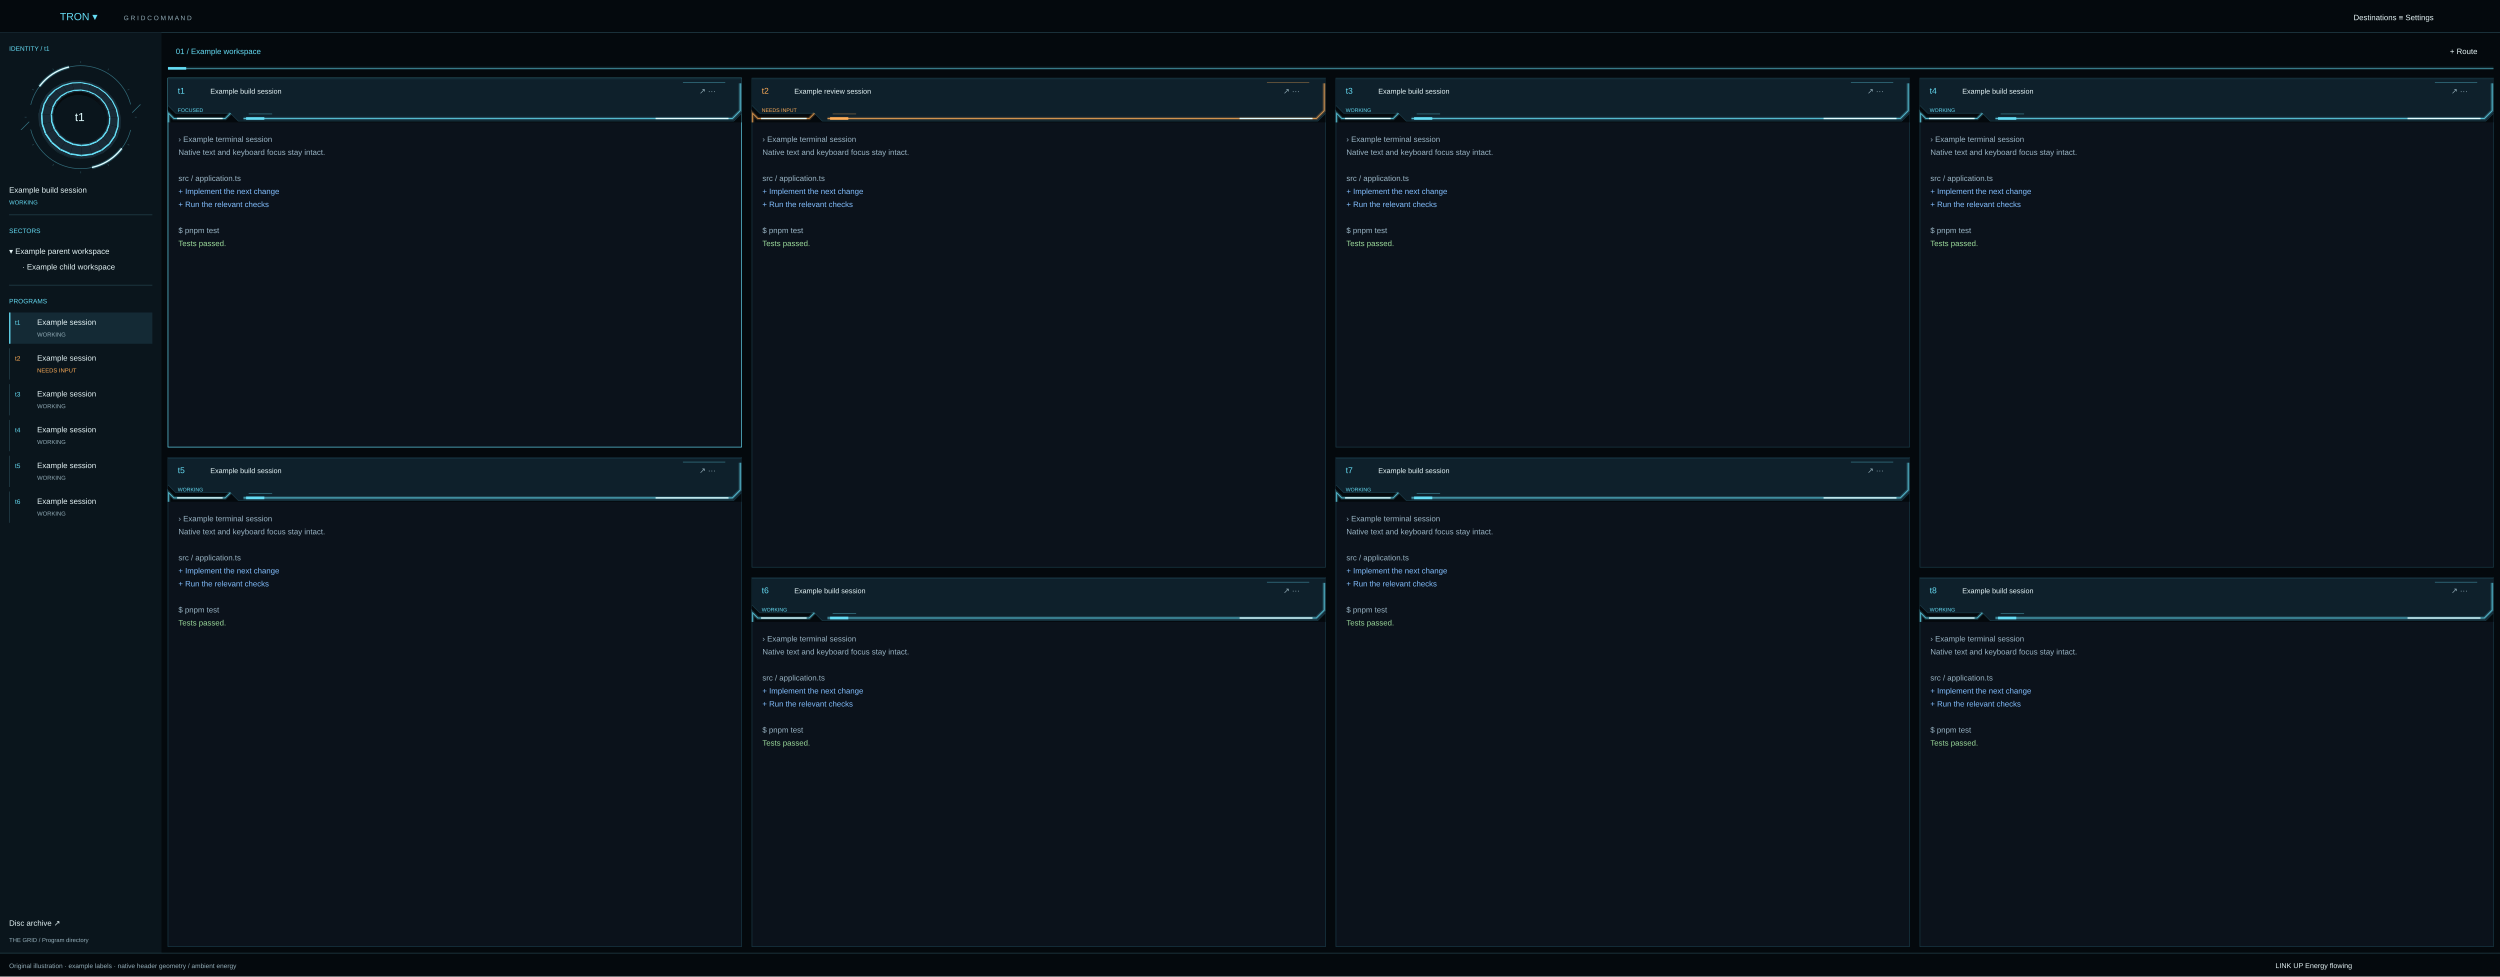
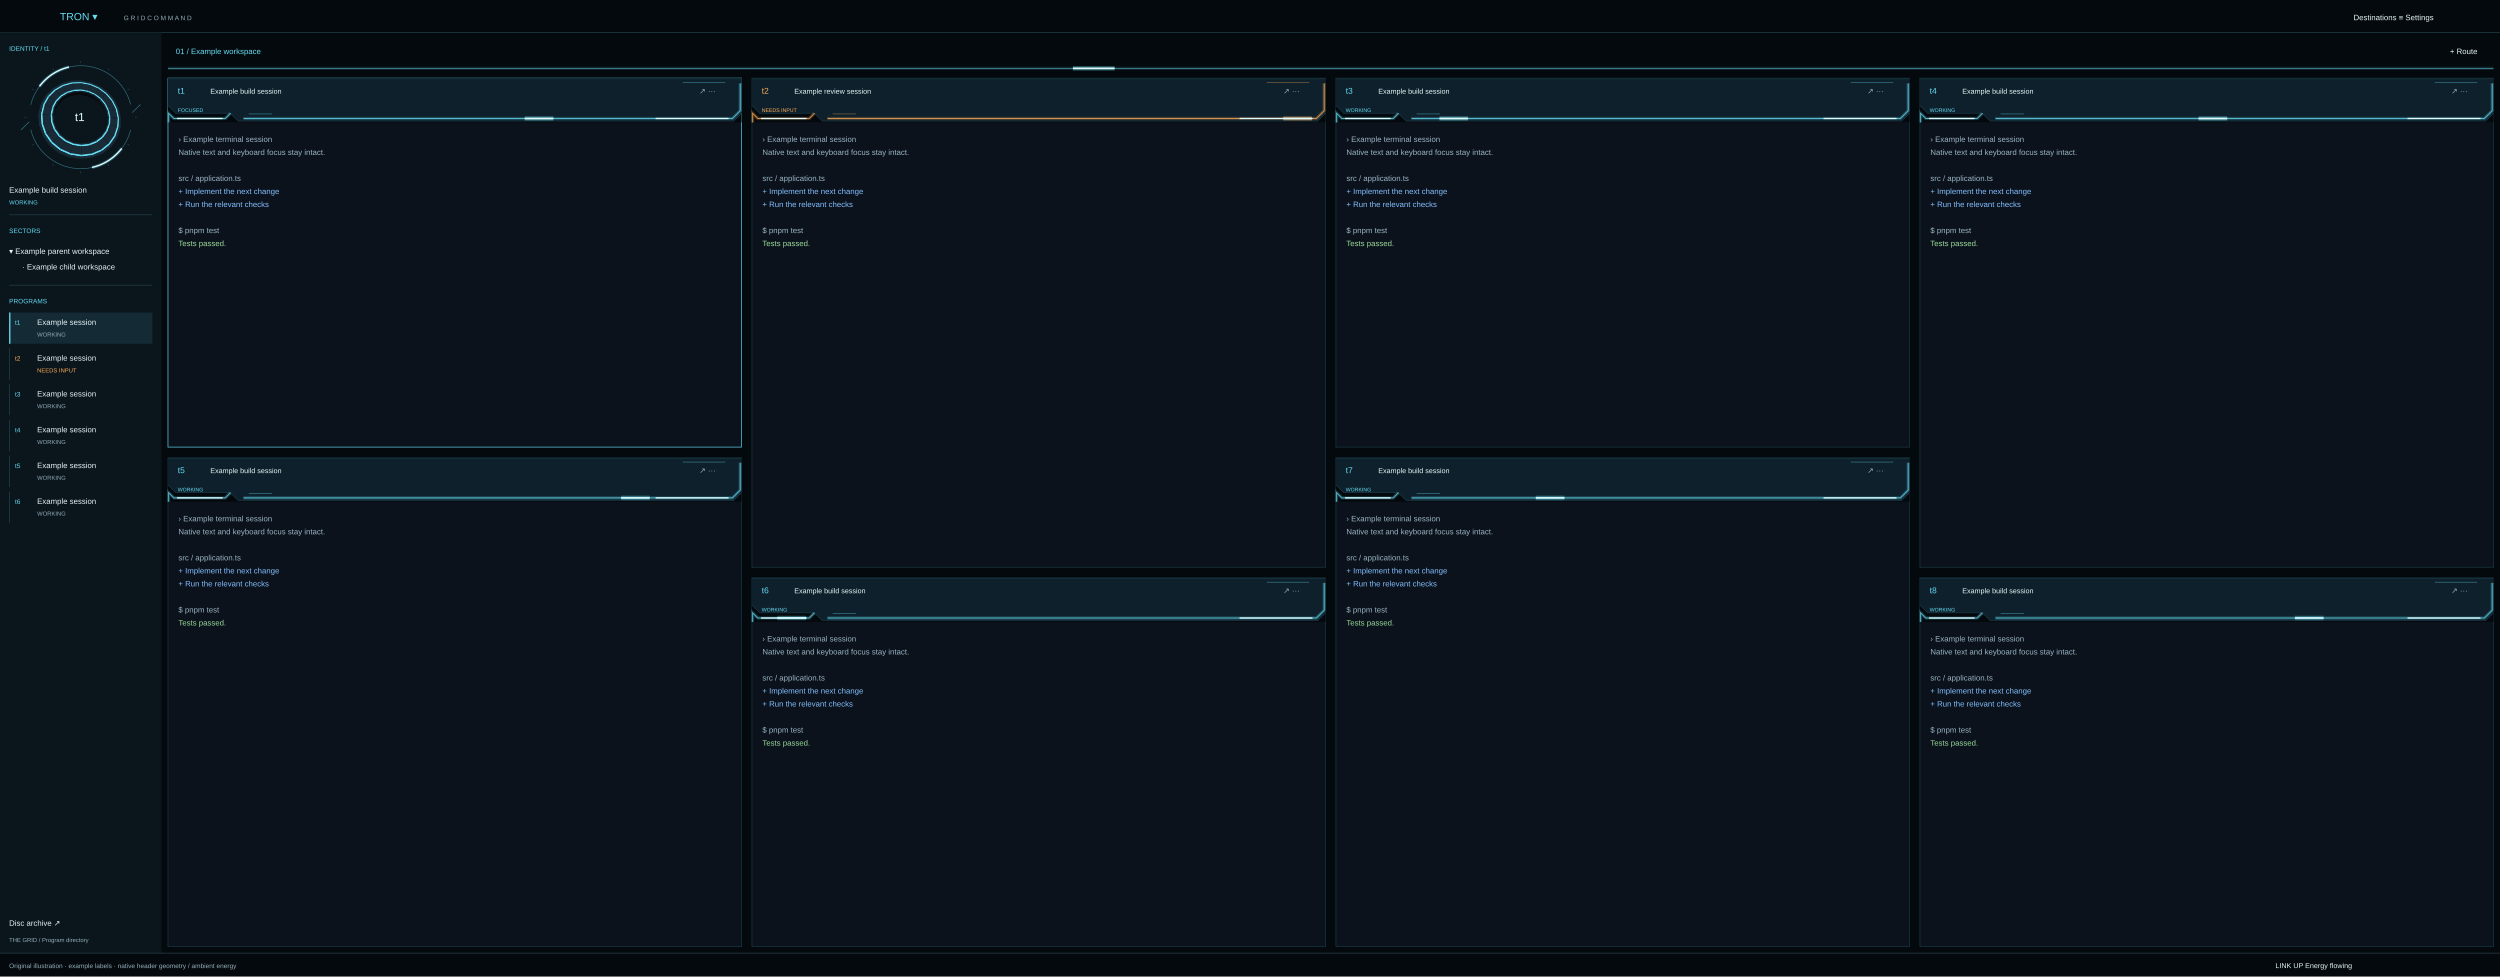
<svg xmlns="http://www.w3.org/2000/svg" width="3840" height="1500">
  <rect x="0" y="0" width="3840" height="1500" fill="#04090d" stroke="none" />
  <text x="92" y="31" fill="#65ddf5" font-family="Arial,sans-serif" font-size="16">TRON ▾</text>
  <text x="190" y="31" fill="#93adb8" font-family="Arial,sans-serif" font-size="10">G R I D   C O M M A N D</text>
  <text x="3615" y="31" fill="#e6f5f7" font-family="Arial,sans-serif" font-size="12">Destinations    ≡    Settings</text>
  <path d="M0,50L3840,50" fill="none" stroke="#264550" stroke-width="1" opacity="1" />
  <text x="270" y="83" fill="#65ddf5" font-family="Arial,sans-serif" font-size="12">01 / Example workspace</text>
  <text x="3763" y="83" fill="#e6f5f7" font-family="Arial,sans-serif" font-size="12">+ Route</text>
  <path d="M258,105L3830,105" fill="none" stroke="#65ddf5" stroke-width="5" opacity="0.13" />
  <path d="M258,105L3830,105" fill="none" stroke="#65ddf5" stroke-width="1" opacity="0.7" />
-   <rect x="258" y="103" width="28" height="4" fill="#65ddf5" />
+   <clipPath id="flow13">
+     <rect x="1648" y="0" width="64" height="200" />
+   </clipPath>
+   <g clip-path="url(#flow13)">
+     <path d="M258,105L3830,105" fill="none" stroke="#65ddf5" stroke-width="7" opacity="0.33" />
+     <path d="M258,105L3830,105" fill="none" stroke="#e1fcff" stroke-width="2.5" opacity="1" />
+   </g>
  <rect x="0" y="50" width="248" height="1414" fill="#0a151c" stroke="none" />
  <text x="14" y="78" fill="#65ddf5" font-family="Arial,sans-serif" font-size="10">IDENTITY / t1</text>
  <g transform="translate(32,88)">
    <path d="M15.178,73.071L17.007,66.781L19.35,60.664L22.191,54.762L25.51,49.115L29.286,43.762L33.491,38.74L38.097,34.083L43.072,29.822L48.383,25.988L53.993,22.607L59.863,19.701L65.954,17.29L72.223,15.392L78.628,14.018L85.124,13.179L91.667,12.881L98.213,13.124L104.716,13.909L111.132,15.228L117.417,17.074L123.528,19.433L129.422,22.29L135.06,25.624L140.403,29.413L145.414,33.632L150.059,38.25L154.307,43.237L158.127,48.558L161.494,54.176L164.384,60.054L166.778,66.151L168.66,72.425M168.66,111.575L166.778,117.849L164.384,123.946L161.494,129.824L158.127,135.442L154.307,140.763L150.059,145.75L145.414,150.368L140.403,154.587L135.06,158.376L129.422,161.71L123.528,164.567L117.417,166.926L111.132,168.772L104.716,170.091L98.213,170.876L91.667,171.119L85.124,170.821L78.628,169.982L72.223,168.608L65.954,166.71L59.863,164.299L53.993,161.393L48.383,158.012L43.072,154.178L38.097,149.917L33.491,145.26L29.286,140.238L25.51,134.885L22.191,129.238L19.35,123.336L17.007,117.219L15.178,110.929" fill="none" stroke="#65ddf5" stroke-width="1" opacity="0.45" />
    <path d="M175.12,92L178.12,92M163.984,133.56L166.582,135.06M133.56,163.984L135.06,166.582M92,175.12L92,178.12M50.44,163.984L48.94,166.582M20.016,133.56L17.418,135.06M8.88,92L5.88,92M20.016,50.44L17.418,48.94M50.44,20.016L48.94,17.418M92,8.88L92,5.88M133.56,20.016L135.06,17.418M163.984,50.44L166.582,48.94" fill="none" stroke="#264550" stroke-width="1" opacity="1" />
    <path d="M0,111L0.88,111L12.88,99M184,73L183.12,73L171.12,85" fill="none" stroke="#65ddf5" stroke-width="1" opacity="0.5" />
    <path d="M28.614,44.649L31.482,41.034L34.556,37.592L37.826,34.336L41.28,31.276L44.906,28.422L48.693,25.785L52.627,23.372L56.695,21.194L60.883,19.256L65.177,17.565L69.562,16.128L74.024,14.949M154.986,139.882L152.087,143.473L148.984,146.889L145.687,150.117L142.208,153.149L138.557,155.972L134.749,158.577L130.795,160.956L126.708,163.101L122.504,165.003L118.196,166.657L113.799,168.058L109.328,169.199" fill="none" stroke="#65ddf5" stroke-width="5" opacity="0.3" />
    <path d="M28.614,44.649L31.482,41.034L34.556,37.592L37.826,34.336L41.28,31.276L44.906,28.422L48.693,25.785L52.627,23.372L56.695,21.194L60.883,19.256L65.177,17.565L69.562,16.128L74.024,14.949M154.986,139.882L152.087,143.473L148.984,146.889L145.687,150.117L142.208,153.149L138.557,155.972L134.749,158.577L130.795,160.956L126.708,163.101L122.504,165.003L118.196,166.657L113.799,168.058L109.328,169.199" fill="none" stroke="#e1fcff" stroke-width="2" opacity="1" />
    <polygon points="101.126,59.448 110.239,63.454 119.154,49.221 105.745,43.338" fill="#060a0d" />
    <polygon points="91.353,57.633 101.126,59.448 105.745,43.338 91.371,40.579" fill="#060a0d" />
    <polygon points="110.239,63.454 118.176,69.426 130.911,57.933 119.154,49.221" fill="#060a0d" />
    <polygon points="105.745,43.338 119.154,49.221 121.44,44.504 107.543,38.411" fill="#102226" />
    <polygon points="91.371,40.579 105.745,43.338 107.543,38.411 92.652,35.524" fill="#102428" />
    <polygon points="119.154,49.221 130.911,57.933 133.645,53.504 121.44,44.504" fill="#102226" />
    <polygon points="81.47,58.135 91.353,57.633 91.371,40.579 76.759,41.135" fill="#060a0d" />
    <polygon points="118.176,69.426 124.467,77.05 140.375,69.076 130.911,57.933" fill="#060a0d" />
    <polygon points="76.759,41.135 91.371,40.579 92.652,35.524 77.515,36.043" fill="#152e33" />
    <polygon points="130.911,57.933 140.375,69.076 143.494,65.005 133.645,53.504" fill="#102226" />
    <polygon points="72.051,60.976 81.47,58.135 76.759,41.135 62.687,45.085" fill="#060a0d" />
    <polygon points="124.467,77.05 128.702,85.916 146.948,82.133 140.375,69.076" fill="#060a0d" />
    <polygon points="107.543,38.411 121.44,44.504 120.126,46.599 106.864,40.783" fill="#192b37" />
    <polygon points="92.652,35.524 107.543,38.411 106.864,40.783 92.655,38.041" fill="#192b37" />
    <polygon points="121.44,44.504 133.645,53.504 131.759,55.198 120.126,46.599" fill="#192b37" />
    <polygon points="62.687,45.085 76.759,41.135 77.515,36.043 62.926,40.056" fill="#19373d" />
    <polygon points="106.864,40.783 120.126,46.599 119.065,48.288 106.317,42.696" fill="#65ddf5" />
    <polygon points="92.655,38.041 106.864,40.783 106.317,42.696 92.657,40.07" fill="#65ddf5" />
    <polygon points="140.375,69.076 146.948,82.133 150.37,78.483 143.494,65.005" fill="#102226" />
    <polygon points="120.126,46.599 131.759,55.198 130.24,56.562 119.065,48.288" fill="#65ddf5" />
    <polygon points="102.807,54.971 112.262,59.125 110.239,63.454 101.126,59.448" fill="#070c10" />
    <polygon points="77.515,36.043 92.652,35.524 92.655,38.041 78.221,38.563" fill="#192b37" />
    <polygon points="92.672,53.07 102.807,54.971 101.126,59.448 91.353,57.633" fill="#060a0d" />
    <polygon points="63.682,66.059 72.051,60.976 62.687,45.085 49.977,52.366" fill="#060a0d" />
    <polygon points="112.262,59.125 120.508,65.303 118.176,69.426 110.239,63.454" fill="#090f14" />
    <polygon points="133.645,53.504 143.494,65.005 141.127,66.183 131.759,55.198" fill="#192b37" />
    <polygon points="106.317,42.696 119.065,48.288 114.198,56.041 103.806,51.477" fill="#192b37" />
    <polygon points="78.221,38.563 92.655,38.041 92.657,40.07 78.79,40.593" fill="#65ddf5" />
    <polygon points="128.702,85.916 130.554,95.526 150.107,96.452 146.948,82.133" fill="#060a0d" />
    <polygon points="92.657,40.07 106.317,42.696 103.806,51.477 92.667,49.374" fill="#192b37" />
    <polygon points="131.759,55.198 141.127,66.183 139.221,67.131 130.24,56.562" fill="#65ddf5" />
    <polygon points="119.065,48.288 130.24,56.562 123.274,62.818 114.198,56.041" fill="#192b37" />
    <polygon points="82.423,53.557 92.672,53.07 91.353,57.633 81.47,58.135" fill="#060a0d" />
    <polygon points="120.508,65.303 127.058,73.181 124.467,77.05 118.176,69.426" fill="#0a1117" />
    <polygon points="49.977,52.366 62.687,45.085 62.926,40.056 49.733,47.512" fill="#1d3e45" />
    <polygon points="78.79,40.593 92.657,40.07 92.667,49.374 81.392,49.878" fill="#192b37" />
    <polygon points="103.806,51.477 114.198,56.041 113.095,57.798 103.236,53.468" fill="#65ddf5" />
    <polygon points="62.926,40.056 77.515,36.043 78.221,38.563 64.332,42.427" fill="#192b37" />
    <polygon points="130.24,56.562 139.221,67.131 130.508,71.465 123.274,62.818" fill="#192b37" />
    <polygon points="92.667,49.374 103.806,51.477 103.236,53.468 92.67,51.481" fill="#65ddf5" />
    <polygon points="72.654,56.455 82.423,53.557 81.47,58.135 72.051,60.976" fill="#060a0d" />
    <polygon points="114.198,56.041 123.274,62.818 121.697,64.234 113.095,57.798" fill="#65ddf5" />
    <polygon points="146.948,82.133 150.107,96.452 153.726,93.275 150.37,78.483" fill="#102226" />
    <polygon points="64.332,42.427 78.221,38.563 78.79,40.593 65.463,44.333" fill="#65ddf5" />
    <polygon points="103.236,53.468 113.095,57.798 112.262,59.125 102.807,54.971" fill="#192b37" />
    <polygon points="143.494,65.005 150.37,78.483 147.638,79.042 141.127,66.183" fill="#192b37" />
    <polygon points="127.058,73.181 131.487,82.342 128.702,85.916 124.467,77.05" fill="#0b131a" />
    <polygon points="92.67,51.481 103.236,53.468 102.807,54.971 92.672,53.07" fill="#192b37" />
    <polygon points="113.095,57.798 121.697,64.234 120.508,65.303 112.262,59.125" fill="#192b37" />
    <polygon points="56.933,73.154 63.682,66.059 49.977,52.366 39.482,62.742" fill="#060a0d" />
    <polygon points="141.127,66.183 147.638,79.042 145.44,79.491 139.221,67.131" fill="#65ddf5" />
    <polygon points="81.392,49.878 92.667,49.374 92.67,51.481 81.98,51.975" fill="#65ddf5" />
    <polygon points="123.274,62.818 130.508,71.465 128.541,72.444 121.697,64.234" fill="#65ddf5" />
    <polygon points="130.554,95.526 129.805,105.298 149.441,111.233 150.107,96.452" fill="#060a0d" />
    <polygon points="65.463,44.333 78.79,40.593 81.392,49.878 70.619,53.025" fill="#192b37" />
    <polygon points="81.98,51.975 92.67,51.481 92.672,53.07 82.423,53.557" fill="#192b37" />
    <polygon points="121.697,64.234 128.541,72.444 127.058,73.181 120.508,65.303" fill="#192b37" />
    <polygon points="139.221,67.131 145.44,79.491 135.433,81.536 130.508,71.465" fill="#192b37" />
    <polygon points="63.968,61.673 72.654,56.455 72.051,60.976 63.682,66.059" fill="#060a0d" />
    <polygon points="131.487,82.342 133.452,92.275 130.554,95.526 128.702,85.916" fill="#0c141b" />
    <polygon points="70.619,53.025 81.392,49.878 81.98,51.975 71.78,54.982" fill="#65ddf5" />
    <polygon points="49.733,47.512 62.926,40.056 64.332,42.427 51.803,49.571" fill="#192b37" />
    <polygon points="71.78,54.982 81.98,51.975 82.423,53.557 72.654,56.455" fill="#192b37" />
    <polygon points="39.482,62.742 49.977,52.366 49.733,47.512 38.819,58.178" fill="#1f444b" />
    <polygon points="130.508,71.465 135.433,81.536 133.182,81.996 128.541,72.444" fill="#65ddf5" />
    <polygon points="51.803,49.571 64.332,42.427 65.463,44.333 53.464,51.224" fill="#65ddf5" />
    <polygon points="150.37,78.483 153.726,93.275 150.774,93.13 147.638,79.042" fill="#192b37" />
    <polygon points="128.541,72.444 133.182,81.996 131.487,82.342 127.058,73.181" fill="#192b37" />
    <polygon points="147.638,79.042 150.774,93.13 148.405,93.013 145.44,79.491" fill="#65ddf5" />
    <polygon points="150.107,96.452 149.441,111.233 153.123,108.561 153.726,93.275" fill="#102226" />
    <polygon points="52.325,81.884 56.933,73.154 39.482,62.742 32.041,75.754" fill="#060a0d" />
    <polygon points="53.464,51.224 65.463,44.333 70.619,53.025 61.006,58.726" fill="#192b37" />
    <polygon points="56.957,68.977 63.968,61.673 63.682,66.059 56.933,73.154" fill="#060a0d" />
    <polygon points="145.44,79.491 148.405,93.013 137.665,92.483 135.433,81.536" fill="#192b37" />
    <polygon points="129.805,105.298 126.382,114.588 144.721,125.53 149.441,111.233" fill="#060a0d" />
    <polygon points="61.006,58.726 70.619,53.025 71.78,54.982 62.697,60.408" fill="#65ddf5" />
    <polygon points="133.452,92.275 132.72,102.383 129.805,105.298 130.554,95.526" fill="#0c151c" />
    <polygon points="62.697,60.408 71.78,54.982 72.654,56.455 63.968,61.673" fill="#192b37" />
    <polygon points="135.433,81.536 137.665,92.483 135.26,92.365 133.182,81.996" fill="#65ddf5" />
    <polygon points="133.182,81.996 135.26,92.365 133.452,92.275 131.487,82.342" fill="#192b37" />
    <polygon points="38.819,58.178 49.733,47.512 51.803,49.571 41.475,59.759" fill="#192b37" />
    <polygon points="41.475,59.759 51.803,49.571 53.464,51.224 43.602,61.026" fill="#65ddf5" />
    <polygon points="43.602,61.026 53.464,51.224 61.006,58.726 53.207,66.745" fill="#192b37" />
    <polygon points="32.041,75.754 39.482,62.742 38.819,58.178 31.061,71.596" fill="#21474f" />
    <polygon points="153.726,93.275 153.123,108.561 150.132,107.655 150.774,93.13" fill="#192b37" />
    <polygon points="52.164,77.987 56.957,68.977 56.933,73.154 52.325,81.884" fill="#060a0d" />
    <polygon points="50.283,91.723 52.325,81.884 32.041,75.754 28.405,90.686" fill="#060a0d" />
    <polygon points="150.774,93.13 150.132,107.655 147.736,106.93 148.405,93.013" fill="#65ddf5" />
    <polygon points="53.207,66.745 61.006,58.726 62.697,60.408 55.349,68.02" fill="#65ddf5" />
    <polygon points="55.349,68.02 62.697,60.408 63.968,61.673 56.957,68.977" fill="#192b37" />
    <polygon points="148.405,93.013 147.736,106.93 136.932,103.658 137.665,92.483" fill="#192b37" />
    <polygon points="132.72,102.383 129.209,111.998 126.382,114.588 129.805,105.298" fill="#0c151c" />
    <polygon points="149.441,111.233 144.721,125.53 148.308,123.369 153.123,108.561" fill="#102226" />
    <polygon points="126.382,114.588 120.395,122.72 135.978,138.289 144.721,125.53" fill="#060a0d" />
    <polygon points="137.665,92.483 136.932,103.658 134.526,102.93 135.26,92.365" fill="#65ddf5" />
    <polygon points="135.26,92.365 134.526,102.93 132.72,102.383 133.452,92.275" fill="#192b37" />
    <polygon points="50.036,88.162 52.164,77.987 52.325,81.884 50.283,91.723" fill="#060a0d" />
    <polygon points="31.061,71.596 38.819,58.178 41.475,59.759 34.173,72.539" fill="#192b37" />
    <polygon points="34.173,72.539 41.475,59.759 43.602,61.026 36.661,73.292" fill="#65ddf5" />
    <polygon points="36.661,73.292 43.602,61.026 53.207,66.745 47.831,76.675" fill="#192b37" />
    <polygon points="47.831,76.675 53.207,66.745 55.349,68.02 50.308,77.425" fill="#65ddf5" />
    <polygon points="50.308,77.425 55.349,68.02 56.957,68.977 52.164,77.987" fill="#192b37" />
    <polygon points="129.209,111.998 123.023,120.42 120.395,122.72 126.382,114.588" fill="#0c141a" />
    <polygon points="51.08,102.008 50.283,91.723 28.405,90.686 29.133,106.558" fill="#060a0d" />
    <polygon points="134.526,102.93 130.886,112.996 129.209,111.998 132.72,102.383" fill="#192b37" />
    <polygon points="136.932,103.658 133.125,114.329 130.886,112.996 134.526,102.93" fill="#65ddf5" />
    <polygon points="147.736,106.93 143.232,120.347 133.125,114.329 136.932,103.658" fill="#192b37" />
    <polygon points="150.132,107.655 145.486,121.689 143.232,120.347 147.736,106.93" fill="#65ddf5" />
    <polygon points="120.395,122.72 112.16,129.041 123.58,148.421 135.978,138.289" fill="#060a0d" />
    <polygon points="153.123,108.561 148.308,123.369 145.486,121.689 150.132,107.655" fill="#192b37" />
    <polygon points="28.405,90.686 32.041,75.754 31.061,71.596 27.249,87.039" fill="#214850" />
    <polygon points="144.721,125.53 135.978,138.289 139.292,136.603 148.308,123.369" fill="#102226" />
    <polygon points="50.861,98.82 50.036,88.162 50.283,91.723 51.08,102.008" fill="#060a0d" />
    <polygon points="123.023,120.42 114.485,126.969 112.16,129.041 120.395,122.72" fill="#0b1218" />
    <polygon points="48.047,88.064 50.308,77.425 52.164,77.987 50.036,88.162" fill="#192b37" />
    <polygon points="54.78,111.979 51.08,102.008 29.133,106.558 34.465,122.162" fill="#060a0d" />
    <polygon points="45.39,87.933 47.831,76.675 50.308,77.425 48.047,88.064" fill="#65ddf5" />
    <polygon points="33.335,87.339 36.661,73.292 47.831,76.675 45.39,87.933" fill="#192b37" />
    <polygon points="130.886,112.996 124.441,121.829 123.023,120.42 129.209,111.998" fill="#192b37" />
    <polygon points="112.16,129.041 102.211,132.989 108.29,154.93 123.58,148.421" fill="#060a0d" />
    <polygon points="133.125,114.329 126.335,123.714 124.441,121.829 130.886,112.996" fill="#65ddf5" />
    <polygon points="30.635,87.206 34.173,72.539 36.661,73.292 33.335,87.339" fill="#65ddf5" />
    <polygon points="27.249,87.039 31.061,71.596 34.173,72.539 30.635,87.206" fill="#192b37" />
    <polygon points="143.232,120.347 134.941,132.275 126.335,123.714 133.125,114.329" fill="#192b37" />
    <polygon points="54.715,109.169 50.861,98.82 51.08,102.008 54.78,111.979" fill="#060a0d" />
    <polygon points="145.486,121.689 136.871,134.195 134.941,132.275 143.232,120.347" fill="#65ddf5" />
    <polygon points="29.133,106.558 28.405,90.686 27.249,87.039 27.979,103.496" fill="#20464e" />
    <polygon points="114.485,126.969 104.145,131.058 102.211,132.989 112.16,129.041" fill="#091015" />
    <polygon points="148.308,123.369 139.292,136.603 136.871,134.195 145.486,121.689" fill="#192b37" />
    <polygon points="61.201,120.843 54.78,111.979 34.465,122.162 44.219,136.168" fill="#060a0d" />
    <polygon points="135.978,138.289 123.58,148.421 126.445,147.128 139.292,136.603" fill="#102226" />
    <polygon points="102.211,132.989 91.273,134.171 91.249,157.063 108.29,154.93" fill="#060a0d" />
    <polygon points="48.88,99.225 48.047,88.064 50.036,88.162 50.861,98.82" fill="#192b37" />
    <polygon points="46.227,99.767 45.39,87.933 48.047,88.064 48.88,99.225" fill="#65ddf5" />
    <polygon points="124.441,121.829 115.519,128.712 114.485,126.969 123.023,120.42" fill="#192b37" />
    <polygon points="61.408,118.382 54.715,109.169 54.78,111.979 61.201,120.843" fill="#060a0d" />
    <polygon points="126.335,123.714 116.904,131.046 115.519,128.712 124.441,121.829" fill="#65ddf5" />
    <polygon points="104.145,131.058 92.758,132.274 91.273,134.171 102.211,132.989" fill="#080d12" />
    <polygon points="69.9,127.857 61.201,120.843 44.219,136.168 57.73,147.288" fill="#060a0d" />
    <polygon points="34.129,102.239 33.335,87.339 45.39,87.933 46.227,99.767" fill="#192b37" />
    <polygon points="91.273,134.171 80.202,132.425 73.882,154.469 91.249,157.063" fill="#060a0d" />
    <polygon points="80.202,132.425 69.9,127.857 57.73,147.288 73.882,154.469" fill="#060a0d" />
    <polygon points="70.479,125.683 61.408,118.382 61.201,120.843 69.9,127.857" fill="#060a0d" />
    <polygon points="134.941,132.275 123.227,141.704 116.904,131.046 126.335,123.714" fill="#192b37" />
    <polygon points="92.758,132.274 81.222,130.445 80.202,132.425 91.273,134.171" fill="#060a0e" />
    <polygon points="31.404,102.796 30.635,87.206 33.335,87.339 34.129,102.239" fill="#65ddf5" />
    <polygon points="81.222,130.445 70.479,125.683 69.9,127.857 80.202,132.425" fill="#060a0d" />
    <polygon points="52.891,110.076 48.88,99.225 50.861,98.82 54.715,109.169" fill="#192b37" />
    <polygon points="27.979,103.496 27.249,87.039 30.635,87.206 31.404,102.796" fill="#192b37" />
    <polygon points="34.465,122.162 29.133,106.558 27.979,103.496 33.519,119.713" fill="#1e4249" />
    <polygon points="136.871,134.195 124.652,144.107 123.227,141.704 134.941,132.275" fill="#65ddf5" />
    <polygon points="50.446,111.292 46.227,99.767 48.88,99.225 52.891,110.076" fill="#65ddf5" />
    <polygon points="115.519,128.712 104.695,133.021 104.145,131.058 114.485,126.969" fill="#192b37" />
    <polygon points="139.292,136.603 126.445,147.128 124.652,144.107 136.871,134.195" fill="#192b37" />
    <polygon points="116.904,131.046 105.433,135.652 104.695,133.021 115.519,128.712" fill="#65ddf5" />
    <polygon points="123.58,148.421 108.29,154.93 110.546,153.894 126.445,147.128" fill="#102226" />
    <polygon points="39.245,116.864 34.129,102.239 46.227,99.767 50.446,111.292" fill="#192b37" />
    <polygon points="59.891,119.745 52.891,110.076 54.715,109.169 61.408,118.382" fill="#192b37" />
    <polygon points="104.695,133.021 92.761,134.313 92.758,132.274 104.145,131.058" fill="#192b37" />
    <polygon points="123.227,141.704 108.815,147.72 105.433,135.652 116.904,131.046" fill="#192b37" />
    <polygon points="57.854,121.574 50.446,111.292 52.891,110.076 59.891,119.745" fill="#65ddf5" />
    <polygon points="105.433,135.652 92.764,137.05 92.761,134.313 104.695,133.021" fill="#65ddf5" />
    <polygon points="36.711,118.125 31.404,102.796 34.129,102.239 39.245,116.864" fill="#65ddf5" />
    <polygon points="69.396,127.409 59.891,119.745 61.408,118.382 70.479,125.683" fill="#192b37" />
    <polygon points="44.219,136.168 34.465,122.162 33.519,119.713 43.687,134.298" fill="#1b3c42" />
    <polygon points="92.761,134.313 80.662,132.404 81.222,130.445 92.758,132.274" fill="#192b37" />
    <polygon points="33.519,119.713 27.979,103.496 31.404,102.796 36.711,118.125" fill="#192b37" />
    <polygon points="80.662,132.404 69.396,127.409 70.479,125.683 81.222,130.445" fill="#192b37" />
    <polygon points="108.29,154.93 91.249,157.063 92.785,156.108 110.546,153.894" fill="#102226" />
    <polygon points="124.652,144.107 109.581,150.452 108.815,147.72 123.227,141.704" fill="#65ddf5" />
    <polygon points="67.941,129.727 57.854,121.574 59.891,119.745 69.396,127.409" fill="#65ddf5" />
    <polygon points="92.764,137.05 79.909,135.035 80.662,132.404 92.761,134.313" fill="#65ddf5" />
    <polygon points="48.493,129.981 39.245,116.864 50.446,111.292 57.854,121.574" fill="#192b37" />
    <polygon points="126.445,147.128 110.546,153.894 109.581,150.452 124.652,144.107" fill="#192b37" />
    <polygon points="79.909,135.035 67.941,129.727 69.396,127.409 80.662,132.404" fill="#65ddf5" />
    <polygon points="108.815,147.72 92.777,149.641 92.764,137.05 105.433,135.652" fill="#192b37" />
    <polygon points="57.73,147.288 44.219,136.168 43.687,134.298 57.791,145.894" fill="#183339" />
    <polygon points="91.249,157.063 73.882,154.469 74.659,153.392 92.785,156.108" fill="#102226" />
    <polygon points="61.239,140.402 48.493,129.981 57.854,121.574 67.941,129.727" fill="#192b37" />
    <polygon points="46.368,131.89 36.711,118.125 39.245,116.864 48.493,129.981" fill="#65ddf5" />
    <polygon points="73.882,154.469 57.73,147.288 57.791,145.894 74.659,153.392" fill="#132a2f" />
    <polygon points="92.777,149.641 76.443,147.154 79.909,135.035 92.764,137.05" fill="#192b37" />
    <polygon points="109.581,150.452 92.781,152.501 92.777,149.641 108.815,147.72" fill="#65ddf5" />
    <polygon points="76.443,147.154 61.239,140.402 67.941,129.727 79.909,135.035" fill="#192b37" />
    <polygon points="43.687,134.298 33.519,119.713 36.711,118.125 46.368,131.89" fill="#192b37" />
    <polygon points="110.546,153.894 92.785,156.108 92.781,152.501 109.581,150.452" fill="#192b37" />
    <polygon points="59.715,142.83 46.368,131.89 48.493,129.981 61.239,140.402" fill="#65ddf5" />
    <polygon points="92.781,152.501 75.655,149.912 76.443,147.154 92.777,149.641" fill="#65ddf5" />
    <polygon points="75.655,149.912 59.715,142.83 61.239,140.402 76.443,147.154" fill="#65ddf5" />
    <polygon points="57.791,145.894 43.687,134.298 46.368,131.89 59.715,142.83" fill="#192b37" />
    <polygon points="92.785,156.108 74.659,153.392 75.655,149.912 92.781,152.501" fill="#192b37" />
    <polygon points="74.659,153.392 57.791,145.894 59.715,142.83 75.655,149.912" fill="#192b37" />
    <text x="83" y="98" fill="#e1fcff" font-family="Arial,sans-serif" font-size="18">t1</text>
  </g>
  <text x="14" y="296" fill="#e6f5f7" font-family="Arial,sans-serif" font-size="12">Example build session</text>
  <text x="14" y="314" fill="#65ddf5" font-family="Arial,sans-serif" font-size="9">WORKING</text>
  <path d="M14,330L234,330" fill="none" stroke="#264550" stroke-width="1" opacity="1" />
  <text x="14" y="358" fill="#65ddf5" font-family="Arial,sans-serif" font-size="10">SECTORS</text>
  <text x="14" y="390" fill="#e6f5f7" font-family="Arial,sans-serif" font-size="12">▾ Example parent workspace</text>
  <text x="34" y="414" fill="#e6f5f7" font-family="Arial,sans-serif" font-size="12">· Example child workspace</text>
  <path d="M14,438L234,438" fill="none" stroke="#264550" stroke-width="1" opacity="1" />
  <text x="14" y="466" fill="#65ddf5" font-family="Arial,sans-serif" font-size="10">PROGRAMS</text>
  <rect x="14" y="480" width="220" height="48" fill="#142a35" stroke="none" />
  <rect x="14" y="480" width="2" height="48" fill="#65ddf5" stroke="none" />
  <text x="23" y="499" fill="#65ddf5" font-family="Arial,sans-serif" font-size="10">t1</text>
  <text x="57" y="499" fill="#e6f5f7" font-family="Arial,sans-serif" font-size="12">Example session</text>
  <text x="57" y="517" fill="#93adb8" font-family="Arial,sans-serif" font-size="9">WORKING</text>
  <rect x="14" y="535" width="220" height="48" fill="#0a151c" stroke="none" />
  <rect x="14" y="535" width="1" height="48" fill="#264550" stroke="none" />
  <text x="23" y="554" fill="#ffad57" font-family="Arial,sans-serif" font-size="10">t2</text>
  <text x="57" y="554" fill="#e6f5f7" font-family="Arial,sans-serif" font-size="12">Example session</text>
  <text x="57" y="572" fill="#ffad57" font-family="Arial,sans-serif" font-size="9">NEEDS INPUT</text>
  <rect x="14" y="590" width="220" height="48" fill="#0a151c" stroke="none" />
  <rect x="14" y="590" width="1" height="48" fill="#264550" stroke="none" />
  <text x="23" y="609" fill="#65ddf5" font-family="Arial,sans-serif" font-size="10">t3</text>
  <text x="57" y="609" fill="#e6f5f7" font-family="Arial,sans-serif" font-size="12">Example session</text>
  <text x="57" y="627" fill="#93adb8" font-family="Arial,sans-serif" font-size="9">WORKING</text>
  <rect x="14" y="645" width="220" height="48" fill="#0a151c" stroke="none" />
  <rect x="14" y="645" width="1" height="48" fill="#264550" stroke="none" />
  <text x="23" y="664" fill="#65ddf5" font-family="Arial,sans-serif" font-size="10">t4</text>
  <text x="57" y="664" fill="#e6f5f7" font-family="Arial,sans-serif" font-size="12">Example session</text>
  <text x="57" y="682" fill="#93adb8" font-family="Arial,sans-serif" font-size="9">WORKING</text>
  <rect x="14" y="700" width="220" height="48" fill="#0a151c" stroke="none" />
  <rect x="14" y="700" width="1" height="48" fill="#264550" stroke="none" />
  <text x="23" y="719" fill="#65ddf5" font-family="Arial,sans-serif" font-size="10">t5</text>
  <text x="57" y="719" fill="#e6f5f7" font-family="Arial,sans-serif" font-size="12">Example session</text>
  <text x="57" y="737" fill="#93adb8" font-family="Arial,sans-serif" font-size="9">WORKING</text>
  <rect x="14" y="755" width="220" height="48" fill="#0a151c" stroke="none" />
  <rect x="14" y="755" width="1" height="48" fill="#264550" stroke="none" />
  <text x="23" y="774" fill="#65ddf5" font-family="Arial,sans-serif" font-size="10">t6</text>
  <text x="57" y="774" fill="#e6f5f7" font-family="Arial,sans-serif" font-size="12">Example session</text>
  <text x="57" y="792" fill="#93adb8" font-family="Arial,sans-serif" font-size="9">WORKING</text>
  <text x="14" y="1422" fill="#e6f5f7" font-family="Arial,sans-serif" font-size="12">Disc archive ↗</text>
  <text x="14" y="1447" fill="#93adb8" font-family="Arial,sans-serif" font-size="9">THE GRID / Program directory</text>
  <rect x="258" y="120" width="881" height="566.74" fill="#0b121b" stroke="#65ddf5" />
  <g transform="translate(258,120)">
    <rect x="0" y="0" width="881" height="68" fill="#04090d" stroke="none" />
    <polygon points="0,0 881,0 881,54 869,66 108,66 96,54 12,54 0,42" fill="#0e202b" />
    <path d="M0,1L881,1M0,42L12,54L96,54L108,66L869,66L881,54" fill="none" stroke="#193b48" stroke-width="1" opacity="1" />
    <path d="M124,55L160,55M791,7L856,7" fill="none" stroke="#65ddf5" stroke-width="1" opacity="0.5" />
    <g>
      <path d="M1,68L1,54L9,62L88,62L96,54M116,62L867,62L879,50L879,8" fill="none" stroke="#65ddf5" stroke-width="5" opacity="0.22" />
    </g>
    <path d="M1,68L1,54L9,62L88,62L96,54M116,62L867,62L879,50L879,8" fill="none" stroke="#65ddf5" stroke-width="1.5" opacity="0.75" />
    <path d="M14,62L84,62M749,62L861,62" fill="none" stroke="#e1fcff" stroke-width="2" opacity="1" />
-     <rect x="120" y="60" width="28" height="4" fill="#65ddf5" />
+     <clipPath id="flow14">
+       <rect x="548" y="0" width="44" height="68" />
+     </clipPath>
+     <g clip-path="url(#flow14)">
+       <path d="M1,68L1,54L9,62L88,62L96,54M116,62L867,62L879,50L879,8" fill="none" stroke="#65ddf5" stroke-width="7" opacity="0.33" />
+       <path d="M1,68L1,54L9,62L88,62L96,54M116,62L867,62L879,50L879,8" fill="none" stroke="#e1fcff" stroke-width="2.5" opacity="1" />
+     </g>
    <text x="15" y="24" fill="#65ddf5" font-family="Arial,sans-serif" font-size="13">t1</text>
    <text x="816" y="24" fill="#93adb8" font-family="Arial,sans-serif" font-size="12">↗   ···</text>
    <text x="15" y="52" fill="#65ddf5" font-family="Arial,sans-serif" font-size="8">FOCUSED</text>
    <text x="65" y="24" fill="#e6f5f7" font-family="Arial,sans-serif" font-size="11">Example build session</text>
  </g>
  <text x="274" y="218" fill="#9ab5c5" font-family="Arial,sans-serif" font-size="12">› Example terminal session</text>
  <text x="274" y="238" fill="#9ab5c5" font-family="Arial,sans-serif" font-size="12">  Native text and keyboard focus stay intact.</text>
  <text x="274" y="258" fill="#9ab5c5" font-family="Arial,sans-serif" font-size="12" />
  <text x="274" y="278" fill="#9ab5c5" font-family="Arial,sans-serif" font-size="12">  src / application.ts</text>
  <text x="274" y="298" fill="#83bfff" font-family="Arial,sans-serif" font-size="12">  + Implement the next change</text>
  <text x="274" y="318" fill="#83bfff" font-family="Arial,sans-serif" font-size="12">  + Run the relevant checks</text>
  <text x="274" y="338" fill="#9ab5c5" font-family="Arial,sans-serif" font-size="12" />
  <text x="274" y="358" fill="#9ab5c5" font-family="Arial,sans-serif" font-size="12">  $ pnpm test</text>
  <text x="274" y="378" fill="#9cdb9b" font-family="Arial,sans-serif" font-size="12">  Tests passed.</text>
  <text x="274" y="398" fill="#9ab5c5" font-family="Arial,sans-serif" font-size="12" />
  <rect x="258" y="702.74" width="881" height="751.26" fill="#0b121b" stroke="#193b48" />
  <g transform="translate(258,702.74)">
    <rect x="0" y="0" width="881" height="68" fill="#04090d" stroke="none" />
    <polygon points="0,0 881,0 881,54 869,66 108,66 96,54 12,54 0,42" fill="#0e202b" />
    <path d="M0,1L881,1M0,42L12,54L96,54L108,66L869,66L881,54" fill="none" stroke="#193b48" stroke-width="1" opacity="1" />
    <path d="M124,55L160,55M791,7L856,7" fill="none" stroke="#65ddf5" stroke-width="1" opacity="0.5" />
    <g>
      <path d="M1,68L1,54L9,62L88,62L96,54M116,62L867,62L879,50L879,8" fill="none" stroke="#65ddf5" stroke-width="5" opacity="0.22" />
    </g>
    <path d="M1,68L1,54L9,62L88,62L96,54M116,62L867,62L879,50L879,8" fill="none" stroke="#65ddf5" stroke-width="1.5" opacity="0.75" />
    <path d="M14,62L84,62M749,62L861,62" fill="none" stroke="#e1fcff" stroke-width="2" opacity="1" />
-     <rect x="120" y="60" width="28" height="4" fill="#65ddf5" />
+     <clipPath id="flow15">
+       <rect x="696" y="0" width="44" height="68" />
+     </clipPath>
+     <g clip-path="url(#flow15)">
+       <path d="M1,68L1,54L9,62L88,62L96,54M116,62L867,62L879,50L879,8" fill="none" stroke="#65ddf5" stroke-width="7" opacity="0.33" />
+       <path d="M1,68L1,54L9,62L88,62L96,54M116,62L867,62L879,50L879,8" fill="none" stroke="#e1fcff" stroke-width="2.5" opacity="1" />
+     </g>
    <text x="15" y="24" fill="#65ddf5" font-family="Arial,sans-serif" font-size="13">t5</text>
    <text x="816" y="24" fill="#93adb8" font-family="Arial,sans-serif" font-size="12">↗   ···</text>
    <text x="15" y="52" fill="#65ddf5" font-family="Arial,sans-serif" font-size="8">WORKING</text>
    <text x="65" y="24" fill="#e6f5f7" font-family="Arial,sans-serif" font-size="11">Example build session</text>
  </g>
  <text x="274" y="800.74" fill="#9ab5c5" font-family="Arial,sans-serif" font-size="12">› Example terminal session</text>
  <text x="274" y="820.74" fill="#9ab5c5" font-family="Arial,sans-serif" font-size="12">  Native text and keyboard focus stay intact.</text>
  <text x="274" y="840.74" fill="#9ab5c5" font-family="Arial,sans-serif" font-size="12" />
  <text x="274" y="860.74" fill="#9ab5c5" font-family="Arial,sans-serif" font-size="12">  src / application.ts</text>
  <text x="274" y="880.74" fill="#83bfff" font-family="Arial,sans-serif" font-size="12">  + Implement the next change</text>
  <text x="274" y="900.74" fill="#83bfff" font-family="Arial,sans-serif" font-size="12">  + Run the relevant checks</text>
  <text x="274" y="920.74" fill="#9ab5c5" font-family="Arial,sans-serif" font-size="12" />
  <text x="274" y="940.74" fill="#9ab5c5" font-family="Arial,sans-serif" font-size="12">  $ pnpm test</text>
  <text x="274" y="960.74" fill="#9cdb9b" font-family="Arial,sans-serif" font-size="12">  Tests passed.</text>
  <text x="274" y="980.74" fill="#9ab5c5" font-family="Arial,sans-serif" font-size="12" />
  <rect x="1155" y="120" width="881" height="751.26" fill="#0b121b" stroke="#193b48" />
  <g transform="translate(1155,120)">
    <rect x="0" y="0" width="881" height="68" fill="#04090d" stroke="none" />
    <polygon points="0,0 881,0 881,54 869,66 108,66 96,54 12,54 0,42" fill="#0e202b" />
    <path d="M0,1L881,1M0,42L12,54L96,54L108,66L869,66L881,54" fill="none" stroke="#193b48" stroke-width="1" opacity="1" />
    <path d="M124,55L160,55M791,7L856,7" fill="none" stroke="#ffad57" stroke-width="1" opacity="0.5" />
    <g>
      <path d="M1,68L1,54L9,62L88,62L96,54M116,62L867,62L879,50L879,8" fill="none" stroke="#ffad57" stroke-width="5" opacity="0.22" />
    </g>
    <path d="M1,68L1,54L9,62L88,62L96,54M116,62L867,62L879,50L879,8" fill="none" stroke="#ffad57" stroke-width="1.5" opacity="0.75" />
    <path d="M14,62L84,62M749,62L861,62" fill="none" stroke="#e1fcff" stroke-width="2" opacity="1" />
-     <rect x="120" y="60" width="28" height="4" fill="#ffad57" />
+     <clipPath id="flow16">
+       <rect x="816" y="0" width="44" height="68" />
+     </clipPath>
+     <g clip-path="url(#flow16)">
+       <path d="M1,68L1,54L9,62L88,62L96,54M116,62L867,62L879,50L879,8" fill="none" stroke="#ffad57" stroke-width="7" opacity="0.33" />
+       <path d="M1,68L1,54L9,62L88,62L96,54M116,62L867,62L879,50L879,8" fill="none" stroke="#e1fcff" stroke-width="2.5" opacity="1" />
+     </g>
    <text x="15" y="24" fill="#ffad57" font-family="Arial,sans-serif" font-size="13">t2</text>
    <text x="816" y="24" fill="#93adb8" font-family="Arial,sans-serif" font-size="12">↗   ···</text>
    <text x="15" y="52" fill="#ffad57" font-family="Arial,sans-serif" font-size="8">NEEDS INPUT</text>
    <text x="65" y="24" fill="#e6f5f7" font-family="Arial,sans-serif" font-size="11">Example review session</text>
  </g>
  <text x="1171" y="218" fill="#9ab5c5" font-family="Arial,sans-serif" font-size="12">› Example terminal session</text>
  <text x="1171" y="238" fill="#9ab5c5" font-family="Arial,sans-serif" font-size="12">  Native text and keyboard focus stay intact.</text>
  <text x="1171" y="258" fill="#9ab5c5" font-family="Arial,sans-serif" font-size="12" />
  <text x="1171" y="278" fill="#9ab5c5" font-family="Arial,sans-serif" font-size="12">  src / application.ts</text>
  <text x="1171" y="298" fill="#83bfff" font-family="Arial,sans-serif" font-size="12">  + Implement the next change</text>
  <text x="1171" y="318" fill="#83bfff" font-family="Arial,sans-serif" font-size="12">  + Run the relevant checks</text>
  <text x="1171" y="338" fill="#9ab5c5" font-family="Arial,sans-serif" font-size="12" />
  <text x="1171" y="358" fill="#9ab5c5" font-family="Arial,sans-serif" font-size="12">  $ pnpm test</text>
  <text x="1171" y="378" fill="#9cdb9b" font-family="Arial,sans-serif" font-size="12">  Tests passed.</text>
  <text x="1171" y="398" fill="#9ab5c5" font-family="Arial,sans-serif" font-size="12" />
  <rect x="1155" y="887.26" width="881" height="566.74" fill="#0b121b" stroke="#193b48" />
  <g transform="translate(1155,887.26)">
    <rect x="0" y="0" width="881" height="68" fill="#04090d" stroke="none" />
    <polygon points="0,0 881,0 881,54 869,66 108,66 96,54 12,54 0,42" fill="#0e202b" />
    <path d="M0,1L881,1M0,42L12,54L96,54L108,66L869,66L881,54" fill="none" stroke="#193b48" stroke-width="1" opacity="1" />
    <path d="M124,55L160,55M791,7L856,7" fill="none" stroke="#65ddf5" stroke-width="1" opacity="0.5" />
    <g>
      <path d="M1,68L1,54L9,62L88,62L96,54M116,62L867,62L879,50L879,8" fill="none" stroke="#65ddf5" stroke-width="5" opacity="0.22" />
    </g>
    <path d="M1,68L1,54L9,62L88,62L96,54M116,62L867,62L879,50L879,8" fill="none" stroke="#65ddf5" stroke-width="1.5" opacity="0.75" />
    <path d="M14,62L84,62M749,62L861,62" fill="none" stroke="#e1fcff" stroke-width="2" opacity="1" />
-     <rect x="120" y="60" width="28" height="4" fill="#65ddf5" />
+     <clipPath id="flow17">
+       <rect x="39" y="0" width="44" height="68" />
+     </clipPath>
+     <g clip-path="url(#flow17)">
+       <path d="M1,68L1,54L9,62L88,62L96,54M116,62L867,62L879,50L879,8" fill="none" stroke="#65ddf5" stroke-width="7" opacity="0.33" />
+       <path d="M1,68L1,54L9,62L88,62L96,54M116,62L867,62L879,50L879,8" fill="none" stroke="#e1fcff" stroke-width="2.5" opacity="1" />
+     </g>
    <text x="15" y="24" fill="#65ddf5" font-family="Arial,sans-serif" font-size="13">t6</text>
    <text x="816" y="24" fill="#93adb8" font-family="Arial,sans-serif" font-size="12">↗   ···</text>
    <text x="15" y="52" fill="#65ddf5" font-family="Arial,sans-serif" font-size="8">WORKING</text>
    <text x="65" y="24" fill="#e6f5f7" font-family="Arial,sans-serif" font-size="11">Example build session</text>
  </g>
  <text x="1171" y="985.26" fill="#9ab5c5" font-family="Arial,sans-serif" font-size="12">› Example terminal session</text>
  <text x="1171" y="1005.26" fill="#9ab5c5" font-family="Arial,sans-serif" font-size="12">  Native text and keyboard focus stay intact.</text>
  <text x="1171" y="1025.26" fill="#9ab5c5" font-family="Arial,sans-serif" font-size="12" />
  <text x="1171" y="1045.26" fill="#9ab5c5" font-family="Arial,sans-serif" font-size="12">  src / application.ts</text>
  <text x="1171" y="1065.26" fill="#83bfff" font-family="Arial,sans-serif" font-size="12">  + Implement the next change</text>
  <text x="1171" y="1085.26" fill="#83bfff" font-family="Arial,sans-serif" font-size="12">  + Run the relevant checks</text>
  <text x="1171" y="1105.26" fill="#9ab5c5" font-family="Arial,sans-serif" font-size="12" />
  <text x="1171" y="1125.26" fill="#9ab5c5" font-family="Arial,sans-serif" font-size="12">  $ pnpm test</text>
  <text x="1171" y="1145.26" fill="#9cdb9b" font-family="Arial,sans-serif" font-size="12">  Tests passed.</text>
  <text x="1171" y="1165.26" fill="#9ab5c5" font-family="Arial,sans-serif" font-size="12" />
  <rect x="2052" y="120" width="881" height="566.74" fill="#0b121b" stroke="#193b48" />
  <g transform="translate(2052,120)">
    <rect x="0" y="0" width="881" height="68" fill="#04090d" stroke="none" />
    <polygon points="0,0 881,0 881,54 869,66 108,66 96,54 12,54 0,42" fill="#0e202b" />
    <path d="M0,1L881,1M0,42L12,54L96,54L108,66L869,66L881,54" fill="none" stroke="#193b48" stroke-width="1" opacity="1" />
    <path d="M124,55L160,55M791,7L856,7" fill="none" stroke="#65ddf5" stroke-width="1" opacity="0.5" />
    <g>
      <path d="M1,68L1,54L9,62L88,62L96,54M116,62L867,62L879,50L879,8" fill="none" stroke="#65ddf5" stroke-width="5" opacity="0.22" />
    </g>
    <path d="M1,68L1,54L9,62L88,62L96,54M116,62L867,62L879,50L879,8" fill="none" stroke="#65ddf5" stroke-width="1.5" opacity="0.75" />
    <path d="M14,62L84,62M749,62L861,62" fill="none" stroke="#e1fcff" stroke-width="2" opacity="1" />
-     <rect x="120" y="60" width="28" height="4" fill="#65ddf5" />
+     <clipPath id="flow18">
+       <rect x="159" y="0" width="44" height="68" />
+     </clipPath>
+     <g clip-path="url(#flow18)">
+       <path d="M1,68L1,54L9,62L88,62L96,54M116,62L867,62L879,50L879,8" fill="none" stroke="#65ddf5" stroke-width="7" opacity="0.33" />
+       <path d="M1,68L1,54L9,62L88,62L96,54M116,62L867,62L879,50L879,8" fill="none" stroke="#e1fcff" stroke-width="2.5" opacity="1" />
+     </g>
    <text x="15" y="24" fill="#65ddf5" font-family="Arial,sans-serif" font-size="13">t3</text>
    <text x="816" y="24" fill="#93adb8" font-family="Arial,sans-serif" font-size="12">↗   ···</text>
    <text x="15" y="52" fill="#65ddf5" font-family="Arial,sans-serif" font-size="8">WORKING</text>
    <text x="65" y="24" fill="#e6f5f7" font-family="Arial,sans-serif" font-size="11">Example build session</text>
  </g>
  <text x="2068" y="218" fill="#9ab5c5" font-family="Arial,sans-serif" font-size="12">› Example terminal session</text>
  <text x="2068" y="238" fill="#9ab5c5" font-family="Arial,sans-serif" font-size="12">  Native text and keyboard focus stay intact.</text>
  <text x="2068" y="258" fill="#9ab5c5" font-family="Arial,sans-serif" font-size="12" />
  <text x="2068" y="278" fill="#9ab5c5" font-family="Arial,sans-serif" font-size="12">  src / application.ts</text>
  <text x="2068" y="298" fill="#83bfff" font-family="Arial,sans-serif" font-size="12">  + Implement the next change</text>
  <text x="2068" y="318" fill="#83bfff" font-family="Arial,sans-serif" font-size="12">  + Run the relevant checks</text>
  <text x="2068" y="338" fill="#9ab5c5" font-family="Arial,sans-serif" font-size="12" />
  <text x="2068" y="358" fill="#9ab5c5" font-family="Arial,sans-serif" font-size="12">  $ pnpm test</text>
  <text x="2068" y="378" fill="#9cdb9b" font-family="Arial,sans-serif" font-size="12">  Tests passed.</text>
  <text x="2068" y="398" fill="#9ab5c5" font-family="Arial,sans-serif" font-size="12" />
  <rect x="2052" y="702.74" width="881" height="751.26" fill="#0b121b" stroke="#193b48" />
  <g transform="translate(2052,702.74)">
    <rect x="0" y="0" width="881" height="68" fill="#04090d" stroke="none" />
    <polygon points="0,0 881,0 881,54 869,66 108,66 96,54 12,54 0,42" fill="#0e202b" />
    <path d="M0,1L881,1M0,42L12,54L96,54L108,66L869,66L881,54" fill="none" stroke="#193b48" stroke-width="1" opacity="1" />
    <path d="M124,55L160,55M791,7L856,7" fill="none" stroke="#65ddf5" stroke-width="1" opacity="0.5" />
    <g>
      <path d="M1,68L1,54L9,62L88,62L96,54M116,62L867,62L879,50L879,8" fill="none" stroke="#65ddf5" stroke-width="5" opacity="0.22" />
    </g>
    <path d="M1,68L1,54L9,62L88,62L96,54M116,62L867,62L879,50L879,8" fill="none" stroke="#65ddf5" stroke-width="1.5" opacity="0.75" />
    <path d="M14,62L84,62M749,62L861,62" fill="none" stroke="#e1fcff" stroke-width="2" opacity="1" />
-     <rect x="120" y="60" width="28" height="4" fill="#65ddf5" />
+     <clipPath id="flow19">
+       <rect x="307" y="0" width="44" height="68" />
+     </clipPath>
+     <g clip-path="url(#flow19)">
+       <path d="M1,68L1,54L9,62L88,62L96,54M116,62L867,62L879,50L879,8" fill="none" stroke="#65ddf5" stroke-width="7" opacity="0.33" />
+       <path d="M1,68L1,54L9,62L88,62L96,54M116,62L867,62L879,50L879,8" fill="none" stroke="#e1fcff" stroke-width="2.5" opacity="1" />
+     </g>
    <text x="15" y="24" fill="#65ddf5" font-family="Arial,sans-serif" font-size="13">t7</text>
    <text x="816" y="24" fill="#93adb8" font-family="Arial,sans-serif" font-size="12">↗   ···</text>
    <text x="15" y="52" fill="#65ddf5" font-family="Arial,sans-serif" font-size="8">WORKING</text>
    <text x="65" y="24" fill="#e6f5f7" font-family="Arial,sans-serif" font-size="11">Example build session</text>
  </g>
  <text x="2068" y="800.74" fill="#9ab5c5" font-family="Arial,sans-serif" font-size="12">› Example terminal session</text>
  <text x="2068" y="820.74" fill="#9ab5c5" font-family="Arial,sans-serif" font-size="12">  Native text and keyboard focus stay intact.</text>
  <text x="2068" y="840.74" fill="#9ab5c5" font-family="Arial,sans-serif" font-size="12" />
  <text x="2068" y="860.74" fill="#9ab5c5" font-family="Arial,sans-serif" font-size="12">  src / application.ts</text>
  <text x="2068" y="880.74" fill="#83bfff" font-family="Arial,sans-serif" font-size="12">  + Implement the next change</text>
  <text x="2068" y="900.74" fill="#83bfff" font-family="Arial,sans-serif" font-size="12">  + Run the relevant checks</text>
  <text x="2068" y="920.74" fill="#9ab5c5" font-family="Arial,sans-serif" font-size="12" />
  <text x="2068" y="940.74" fill="#9ab5c5" font-family="Arial,sans-serif" font-size="12">  $ pnpm test</text>
  <text x="2068" y="960.74" fill="#9cdb9b" font-family="Arial,sans-serif" font-size="12">  Tests passed.</text>
  <text x="2068" y="980.74" fill="#9ab5c5" font-family="Arial,sans-serif" font-size="12" />
  <rect x="2949" y="120" width="881" height="751.26" fill="#0b121b" stroke="#193b48" />
  <g transform="translate(2949,120)">
    <rect x="0" y="0" width="881" height="68" fill="#04090d" stroke="none" />
    <polygon points="0,0 881,0 881,54 869,66 108,66 96,54 12,54 0,42" fill="#0e202b" />
    <path d="M0,1L881,1M0,42L12,54L96,54L108,66L869,66L881,54" fill="none" stroke="#193b48" stroke-width="1" opacity="1" />
    <path d="M124,55L160,55M791,7L856,7" fill="none" stroke="#65ddf5" stroke-width="1" opacity="0.5" />
    <g>
      <path d="M1,68L1,54L9,62L88,62L96,54M116,62L867,62L879,50L879,8" fill="none" stroke="#65ddf5" stroke-width="5" opacity="0.22" />
    </g>
    <path d="M1,68L1,54L9,62L88,62L96,54M116,62L867,62L879,50L879,8" fill="none" stroke="#65ddf5" stroke-width="1.5" opacity="0.75" />
    <path d="M14,62L84,62M749,62L861,62" fill="none" stroke="#e1fcff" stroke-width="2" opacity="1" />
-     <rect x="120" y="60" width="28" height="4" fill="#65ddf5" />
+     <clipPath id="flow20">
+       <rect x="428" y="0" width="44" height="68" />
+     </clipPath>
+     <g clip-path="url(#flow20)">
+       <path d="M1,68L1,54L9,62L88,62L96,54M116,62L867,62L879,50L879,8" fill="none" stroke="#65ddf5" stroke-width="7" opacity="0.33" />
+       <path d="M1,68L1,54L9,62L88,62L96,54M116,62L867,62L879,50L879,8" fill="none" stroke="#e1fcff" stroke-width="2.5" opacity="1" />
+     </g>
    <text x="15" y="24" fill="#65ddf5" font-family="Arial,sans-serif" font-size="13">t4</text>
    <text x="816" y="24" fill="#93adb8" font-family="Arial,sans-serif" font-size="12">↗   ···</text>
    <text x="15" y="52" fill="#65ddf5" font-family="Arial,sans-serif" font-size="8">WORKING</text>
    <text x="65" y="24" fill="#e6f5f7" font-family="Arial,sans-serif" font-size="11">Example build session</text>
  </g>
  <text x="2965" y="218" fill="#9ab5c5" font-family="Arial,sans-serif" font-size="12">› Example terminal session</text>
  <text x="2965" y="238" fill="#9ab5c5" font-family="Arial,sans-serif" font-size="12">  Native text and keyboard focus stay intact.</text>
  <text x="2965" y="258" fill="#9ab5c5" font-family="Arial,sans-serif" font-size="12" />
  <text x="2965" y="278" fill="#9ab5c5" font-family="Arial,sans-serif" font-size="12">  src / application.ts</text>
  <text x="2965" y="298" fill="#83bfff" font-family="Arial,sans-serif" font-size="12">  + Implement the next change</text>
  <text x="2965" y="318" fill="#83bfff" font-family="Arial,sans-serif" font-size="12">  + Run the relevant checks</text>
  <text x="2965" y="338" fill="#9ab5c5" font-family="Arial,sans-serif" font-size="12" />
  <text x="2965" y="358" fill="#9ab5c5" font-family="Arial,sans-serif" font-size="12">  $ pnpm test</text>
  <text x="2965" y="378" fill="#9cdb9b" font-family="Arial,sans-serif" font-size="12">  Tests passed.</text>
  <text x="2965" y="398" fill="#9ab5c5" font-family="Arial,sans-serif" font-size="12" />
  <rect x="2949" y="887.26" width="881" height="566.74" fill="#0b121b" stroke="#193b48" />
  <g transform="translate(2949,887.26)">
    <rect x="0" y="0" width="881" height="68" fill="#04090d" stroke="none" />
    <polygon points="0,0 881,0 881,54 869,66 108,66 96,54 12,54 0,42" fill="#0e202b" />
    <path d="M0,1L881,1M0,42L12,54L96,54L108,66L869,66L881,54" fill="none" stroke="#193b48" stroke-width="1" opacity="1" />
    <path d="M124,55L160,55M791,7L856,7" fill="none" stroke="#65ddf5" stroke-width="1" opacity="0.5" />
    <g>
      <path d="M1,68L1,54L9,62L88,62L96,54M116,62L867,62L879,50L879,8" fill="none" stroke="#65ddf5" stroke-width="5" opacity="0.22" />
    </g>
    <path d="M1,68L1,54L9,62L88,62L96,54M116,62L867,62L879,50L879,8" fill="none" stroke="#65ddf5" stroke-width="1.5" opacity="0.75" />
    <path d="M14,62L84,62M749,62L861,62" fill="none" stroke="#e1fcff" stroke-width="2" opacity="1" />
-     <rect x="120" y="60" width="28" height="4" fill="#65ddf5" />
+     <clipPath id="flow21">
+       <rect x="576" y="0" width="44" height="68" />
+     </clipPath>
+     <g clip-path="url(#flow21)">
+       <path d="M1,68L1,54L9,62L88,62L96,54M116,62L867,62L879,50L879,8" fill="none" stroke="#65ddf5" stroke-width="7" opacity="0.33" />
+       <path d="M1,68L1,54L9,62L88,62L96,54M116,62L867,62L879,50L879,8" fill="none" stroke="#e1fcff" stroke-width="2.5" opacity="1" />
+     </g>
    <text x="15" y="24" fill="#65ddf5" font-family="Arial,sans-serif" font-size="13">t8</text>
    <text x="816" y="24" fill="#93adb8" font-family="Arial,sans-serif" font-size="12">↗   ···</text>
    <text x="15" y="52" fill="#65ddf5" font-family="Arial,sans-serif" font-size="8">WORKING</text>
    <text x="65" y="24" fill="#e6f5f7" font-family="Arial,sans-serif" font-size="11">Example build session</text>
  </g>
  <text x="2965" y="985.26" fill="#9ab5c5" font-family="Arial,sans-serif" font-size="12">› Example terminal session</text>
  <text x="2965" y="1005.26" fill="#9ab5c5" font-family="Arial,sans-serif" font-size="12">  Native text and keyboard focus stay intact.</text>
  <text x="2965" y="1025.26" fill="#9ab5c5" font-family="Arial,sans-serif" font-size="12" />
  <text x="2965" y="1045.26" fill="#9ab5c5" font-family="Arial,sans-serif" font-size="12">  src / application.ts</text>
  <text x="2965" y="1065.26" fill="#83bfff" font-family="Arial,sans-serif" font-size="12">  + Implement the next change</text>
  <text x="2965" y="1085.26" fill="#83bfff" font-family="Arial,sans-serif" font-size="12">  + Run the relevant checks</text>
  <text x="2965" y="1105.26" fill="#9ab5c5" font-family="Arial,sans-serif" font-size="12" />
  <text x="2965" y="1125.26" fill="#9ab5c5" font-family="Arial,sans-serif" font-size="12">  $ pnpm test</text>
  <text x="2965" y="1145.26" fill="#9cdb9b" font-family="Arial,sans-serif" font-size="12">  Tests passed.</text>
  <text x="2965" y="1165.26" fill="#9ab5c5" font-family="Arial,sans-serif" font-size="12" />
  <path d="M0,1464L3840,1464" fill="none" stroke="#264550" stroke-width="1" opacity="1" />
  <text x="14" y="1487" fill="#93adb8" font-family="Arial,sans-serif" font-size="10">Original illustration · example labels · native header geometry / ambient energy</text>
  <text x="3495" y="1487" fill="#e6f5f7" font-family="Arial,sans-serif" font-size="11">LINK UP      Energy flowing</text>
</svg>
